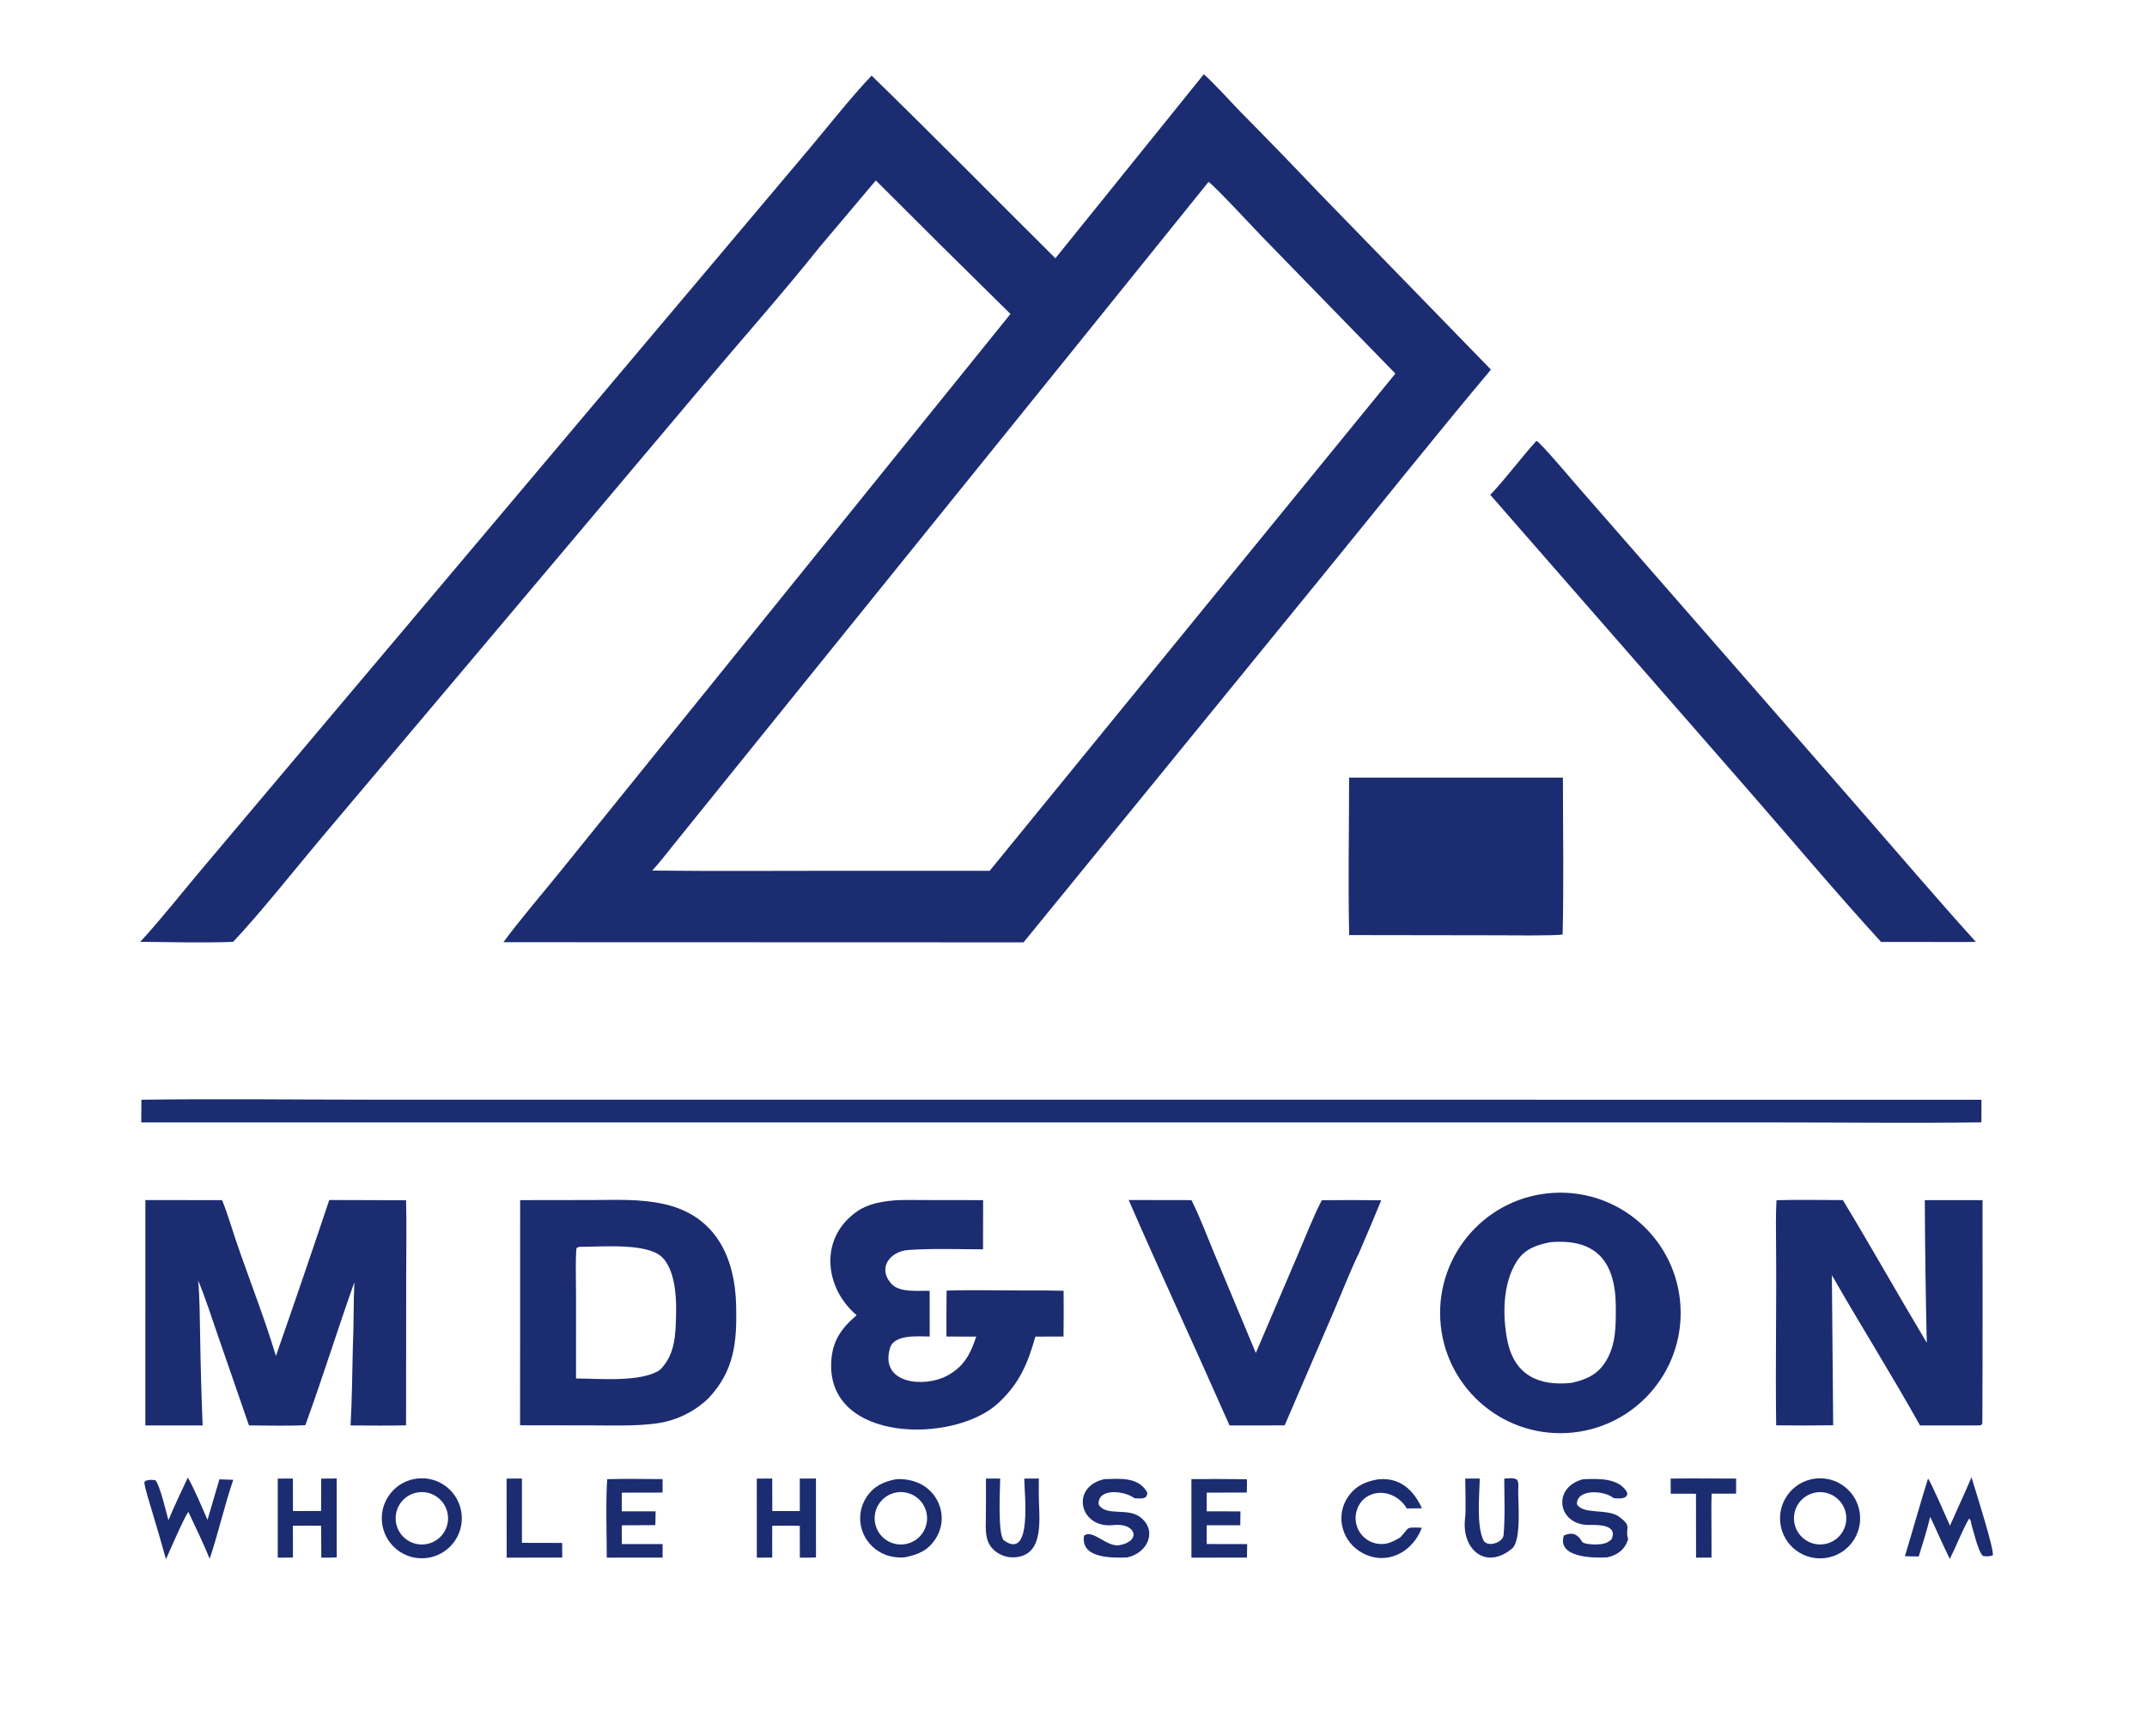
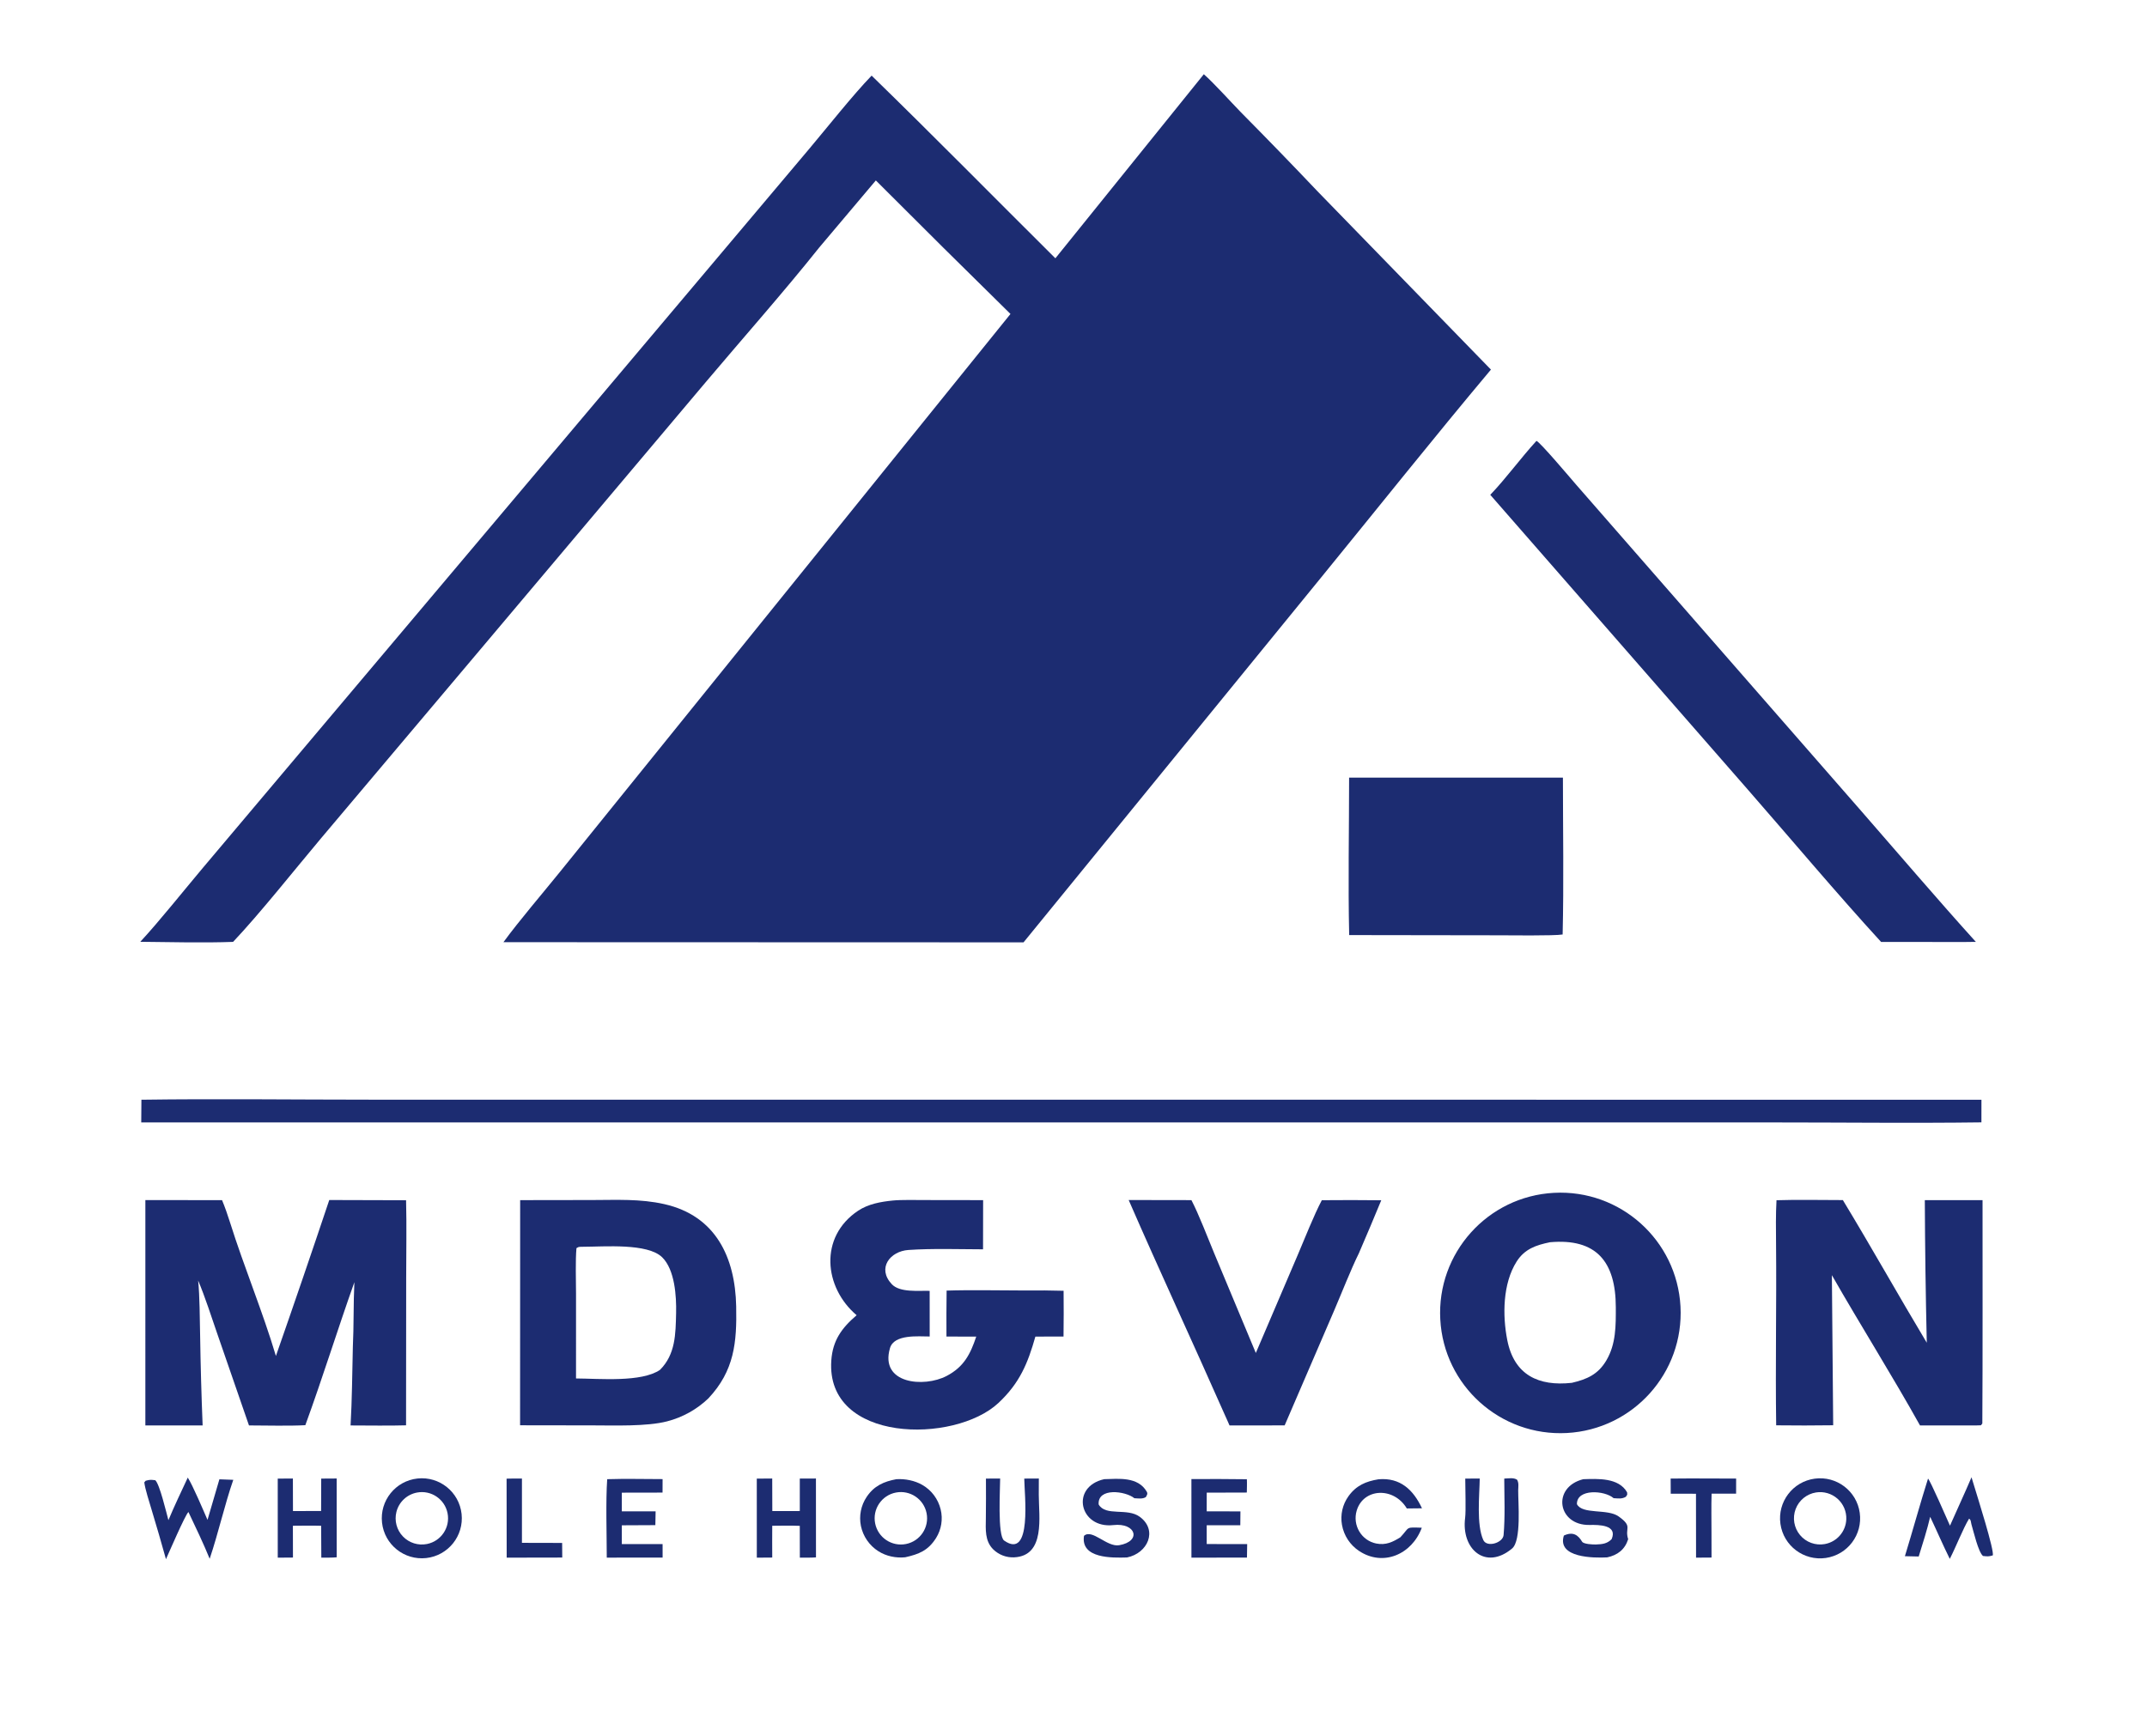
<svg xmlns="http://www.w3.org/2000/svg" version="1.1" style="display: block;" viewBox="0 0 2048 1656" width="784" height="634" preserveAspectRatio="none">
  <path transform="translate(0,0)" fill="rgb(28,44,113)" d="M 1148.32 70.82 C 1158.23 79.593 1173.67 96.833 1183.69 107.123 C 1208.37 132.042 1232.78 157.229 1256.92 182.679 L 1422.19 352.623 C 1367.95 417.246 1313.75 485.325 1260.35 550.784 L 976.349 899.064 L 480.223 898.905 C 494.946 878.709 517.746 852.128 533.895 832.136 L 639.187 701.751 L 963.886 299.54 C 920.86 257.292 878.048 214.826 835.451 172.145 L 781.5 236.093 C 748.213 277.891 707.346 324.102 672.598 365.297 L 458.995 618.688 L 306.069 799.98 C 281.272 829.447 248.066 871.397 222.342 898.617 C 195.744 899.631 160.7 898.848 133.819 898.538 C 152.25 878.656 175.394 849.491 193.43 828.092 L 309.877 689.979 L 666.078 267.561 L 772.046 141.836 C 789.631 120.927 813.426 90.816 831.43 72.143 C 890.016 129.138 948.643 188.719 1006.72 246.425 L 1148.32 70.82 z" />
-   <path transform="translate(0,0)" fill="rgb(255,255,255)" d="M 1152.8 173.553 C 1158.13 176.795 1196.49 218.163 1203.35 225.258 L 1331.04 356.428 L 944.042 830.801 L 802.5 830.778 C 742.552 830.796 682.019 831.242 622.117 830.573 C 628.47 823.943 637.795 811.781 643.806 804.344 L 682.318 756.61 L 801.041 609.528 L 1024.46 332.809 L 1152.8 173.553 z" />
  <path transform="translate(0,0)" fill="rgb(28,44,113)" d="M 1482.34 1138.04 C 1545.59 1134.68 1599.59 1183.21 1603 1246.45 C 1606.4 1309.7 1557.91 1363.73 1494.67 1367.18 C 1431.37 1370.62 1377.27 1322.08 1373.87 1258.78 C 1370.46 1195.48 1419.04 1141.41 1482.34 1138.04 z" />
  <path transform="translate(0,0)" fill="rgb(255,255,255)" d="M 1478.5 1185.18 C 1522.74 1181.23 1541.21 1203.72 1541.3 1247.13 C 1541.34 1264.69 1541.58 1282.25 1532.22 1298.03 C 1524.34 1311.31 1513.81 1315.92 1499.36 1319.31 C 1467.7 1322.78 1444.33 1311.97 1437.77 1278.53 C 1433.15 1255.01 1433.39 1224.66 1446.67 1203.66 C 1454.3 1191.6 1465.17 1187.93 1478.5 1185.18 z" />
  <path transform="translate(0,0)" fill="rgb(28,44,113)" d="M 1465.62 420.627 C 1468.9 421.562 1499.03 457.315 1503.29 462.204 L 1577.03 546.649 L 1775.51 773.873 C 1811.49 815.072 1848.11 858.121 1884.73 898.602 C 1870.26 898.889 1855.11 898.682 1840.58 898.705 L 1794.35 898.665 C 1752.46 852.943 1708.77 800.9 1667.7 753.87 L 1421.55 472.092 C 1435.61 457.581 1451.21 436.291 1465.62 420.627 z" />
  <path transform="translate(0,0)" fill="rgb(28,44,113)" d="M 496.174 1145.01 L 564.665 1144.91 C 588.362 1144.89 610.593 1143.59 633.764 1148.83 C 682.59 1159.89 701.288 1199.43 702.24 1246.32 C 702.94 1280.82 700.514 1307.71 675.662 1334.21 C 664.637 1344.73 651.103 1352.25 636.349 1356.06 C 617.015 1361.08 586.047 1359.93 565.24 1359.91 L 496.099 1359.81 L 496.174 1145.01 z" />
  <path transform="translate(0,0)" fill="rgb(255,255,255)" d="M 556.696 1189.49 C 576.36 1189.45 617.738 1185.89 631.651 1199.54 C 643.721 1211.38 645.293 1236.68 644.928 1252.64 C 644.467 1272.8 644.399 1292.1 629.55 1306.95 C 611.816 1319.04 571.766 1315.26 549.459 1315.14 L 549.466 1234.37 C 549.443 1222.5 548.807 1202.12 549.882 1190.81 C 552.476 1189.09 553.02 1189.68 556.696 1189.49 z" />
  <path transform="translate(0,0)" fill="rgb(28,44,113)" d="M 314.085 1144.9 L 387.352 1145.11 C 387.988 1169.04 387.453 1195.38 387.455 1219.45 L 387.335 1359.85 C 370.621 1360.37 351.315 1359.95 334.409 1359.97 C 335.814 1335.45 335.974 1309.9 336.575 1285.25 C 337.567 1265.05 337.041 1244.15 338.042 1223.28 C 322.039 1268.33 307.621 1314.89 291.256 1359.72 C 275.57 1360.58 253.65 1359.97 237.493 1359.95 L 207.171 1272.24 C 201.512 1255.93 195.679 1237.44 189.015 1221.71 C 190.553 1236.96 190.549 1258.37 190.895 1273.95 C 191.334 1302.62 192.133 1331.29 193.291 1359.95 L 138.66 1359.98 L 138.667 1144.98 L 211.805 1145 C 214.524 1151.48 217.392 1159.79 219.503 1166.52 C 232.764 1208.76 250.595 1251.35 263.183 1293.69 C 280.48 1244.2 297.447 1194.61 314.085 1144.9 z" />
  <path transform="translate(0,0)" fill="rgb(28,44,113)" d="M 134.893 1049.21 C 206.99 1048.2 281.482 1049.16 353.726 1049.16 L 784.063 1049.16 L 1890.08 1049.24 L 1890.05 1070.81 C 1824.51 1071.67 1757.11 1070.87 1691.46 1070.87 L 1303.32 1070.87 L 134.726 1070.88 L 134.893 1049.21 z" />
  <path transform="translate(0,0)" fill="rgb(28,44,113)" d="M 1694.59 1145.1 C 1714.53 1144.43 1737.69 1144.98 1757.88 1144.96 C 1785.06 1189.78 1810.92 1236.02 1837.93 1281.06 C 1836.89 1235.72 1836.26 1190.37 1836.06 1145.02 L 1891.13 1145.01 C 1891.1 1200.73 1891.33 1298.29 1890.92 1358.13 C 1890.48 1358.69 1890.03 1359.25 1889.59 1359.81 L 1884.25 1359.98 L 1831.48 1359.97 C 1805.01 1312.48 1774.64 1264.23 1747.41 1216.6 L 1748.66 1359.8 C 1730.53 1360.05 1712.41 1360.07 1694.28 1359.85 C 1693.46 1302.24 1694.71 1244.33 1694.16 1186.69 C 1694.03 1173.14 1693.83 1158.55 1694.59 1145.1 z" />
  <path transform="translate(0,0)" fill="rgb(28,44,113)" d="M 1286.9 741.925 L 1490.85 741.915 C 1490.87 790.88 1491.76 842.829 1490.58 891.554 C 1483 892.946 1438.3 892.333 1427.85 892.331 L 1286.97 892.125 C 1285.85 843.571 1286.9 790.819 1286.9 741.925 z" />
  <path transform="translate(0,0)" fill="rgb(28,44,113)" d="M 851.616 1145.38 C 859.375 1144.57 874.51 1144.92 882.709 1144.93 L 937.792 1145.01 L 937.712 1191.93 C 914.961 1191.85 889.183 1191.02 866.556 1192.55 C 849.108 1193.74 836.358 1209.86 850.616 1225.15 C 858.344 1233.43 876.172 1231.21 886.798 1231.56 L 886.824 1275.1 C 876.106 1275.1 852.877 1272.71 848.944 1286.18 C 838.944 1320.41 881.485 1324.08 903.045 1312.72 C 919.382 1304.12 925.543 1292.18 931.23 1275.22 L 902.819 1275.15 C 902.723 1260.54 902.77 1245.93 902.962 1231.32 C 926.797 1230.54 954.37 1231.22 978.5 1231.21 C 990.516 1231.06 1002.53 1231.15 1014.55 1231.49 C 1014.7 1246.04 1014.68 1260.59 1014.48 1275.13 L 987.637 1275.2 C 980.451 1300.6 972.752 1319.45 952.451 1338.47 C 910.508 1377.75 787.431 1376.81 792.981 1297.89 C 794.318 1278.87 802.814 1267.05 817.137 1254.8 C 785.915 1228.31 781.114 1180.13 818.495 1155.15 C 828.199 1148.66 840.066 1146.54 851.616 1145.38 z" />
  <path transform="translate(0,0)" fill="rgb(28,44,113)" d="M 1076.63 1144.9 L 1136.49 1145 C 1143.57 1158.63 1152.02 1180.8 1158.24 1195.77 L 1197.92 1290.83 L 1237.88 1197.33 C 1244.3 1182.32 1253.45 1159.06 1260.87 1145.08 C 1279.77 1144.9 1298.67 1144.92 1317.57 1145.13 C 1310.6 1162.03 1303.49 1178.87 1296.24 1195.65 C 1288.81 1210.59 1279.46 1234.48 1272.65 1250.3 L 1225.42 1359.92 L 1172.82 1359.96 C 1171.45 1356.64 1169.87 1353.35 1168.42 1350.06 C 1138.19 1281.54 1106.52 1213.56 1076.63 1144.9 z" />
  <path transform="translate(0,0)" fill="rgb(28,44,113)" d="M 1731.03 1410.74 C 1751.87 1407.92 1771.07 1422.47 1773.99 1443.3 C 1776.91 1464.13 1762.44 1483.39 1741.62 1486.4 C 1720.68 1489.43 1701.26 1474.85 1698.33 1453.89 C 1695.39 1432.93 1710.06 1413.58 1731.03 1410.74 z" />
  <path transform="translate(0,0)" fill="rgb(255,255,255)" d="M 1732.32 1423.89 C 1739.69 1422.73 1747.19 1424.93 1752.78 1429.88 C 1758.36 1434.83 1761.44 1442.02 1761.16 1449.47 C 1760.73 1461.21 1752.19 1471.06 1740.63 1473.14 C 1731.79 1474.73 1722.77 1471.45 1717.02 1464.54 C 1711.27 1457.64 1709.67 1448.18 1712.83 1439.77 C 1716 1431.36 1723.44 1425.29 1732.32 1423.89 z" />
  <path transform="translate(0,0)" fill="rgb(28,44,113)" d="M 854.974 1411.26 C 863.386 1410.72 872.511 1412.51 879.86 1416.74 C 888.616 1421.81 894.912 1430.24 897.28 1440.07 C 899.57 1449.38 897.992 1459.22 892.907 1467.35 C 885.349 1479.35 876.582 1482.79 863.48 1485.74 C 854.646 1486.63 845.436 1484.77 837.893 1479.98 C 829.315 1474.54 823.305 1465.86 821.23 1455.92 C 819.25 1446.28 821.236 1436.25 826.739 1428.09 C 833.811 1417.55 843.023 1413.52 854.974 1411.26 z" />
  <path transform="translate(0,0)" fill="rgb(255,255,255)" d="M 854.596 1423.99 C 868.115 1421.39 881.197 1430.2 883.867 1443.7 C 886.537 1457.21 877.792 1470.33 864.299 1473.07 C 850.713 1475.82 837.477 1467 834.789 1453.4 C 832.1 1439.8 840.984 1426.61 854.596 1423.99 z" />
  <path transform="translate(0,0)" fill="rgb(28,44,113)" d="M 398.27 1410.59 C 419.202 1408.34 438.008 1423.45 440.303 1444.38 C 442.597 1465.31 427.515 1484.15 406.591 1486.48 C 385.61 1488.82 366.713 1473.69 364.411 1452.7 C 362.11 1431.72 377.28 1412.85 398.27 1410.59 z" />
  <path transform="translate(0,0)" fill="rgb(255,255,255)" d="M 397.795 1423.99 C 411.298 1421.46 424.308 1430.3 426.934 1443.79 C 429.56 1457.27 420.818 1470.35 407.355 1473.07 C 398.956 1474.77 390.27 1472.06 384.339 1465.87 C 378.409 1459.68 376.06 1450.89 378.116 1442.57 C 380.467 1433.05 388.161 1425.79 397.795 1423.99 z" />
  <path transform="translate(0,0)" fill="rgb(28,44,113)" d="M 179.113 1409.72 C 183.975 1417.27 194.103 1441.33 197.942 1450.07 L 209.279 1411.36 L 222.532 1411.85 C 214.383 1435.23 208.223 1462.89 200.007 1487.18 C 194.465 1473.46 186.123 1455.94 179.744 1442.55 C 176.535 1445.51 161.114 1481.46 158.313 1487.56 C 153.935 1471.81 149.375 1456.11 144.633 1440.46 C 142.538 1433.36 138.513 1421.04 137.633 1414.3 L 138.936 1412.74 C 143.141 1411.63 143.773 1411.72 148.115 1412.23 C 152.232 1415.79 158.715 1443.25 160.65 1450.35 C 165.979 1437.56 173.192 1422.36 179.113 1409.72 z" />
  <path transform="translate(0,0)" fill="rgb(28,44,113)" d="M 1839.13 1410.66 C 1841.34 1412.74 1857.29 1449.39 1860.07 1455.59 C 1866.89 1440.06 1873.92 1425.13 1880.6 1409.42 L 1883.43 1418.66 C 1885.93 1427.03 1902.84 1480.26 1900.84 1483.98 C 1896.72 1485.15 1895.86 1484.95 1891.55 1484.5 C 1887.04 1480.69 1882.64 1461.41 1880.52 1454.28 C 1879.8 1451.31 1880.16 1450.16 1878.28 1448.89 C 1872.45 1458.51 1865.8 1475.81 1859.88 1487.26 C 1853.57 1474.61 1847.38 1460.17 1841.17 1447.14 C 1838.68 1458.11 1833.69 1474.04 1830.23 1485.01 L 1817.07 1484.71 C 1824.6 1460.07 1831.37 1435.29 1839.13 1410.66 z" />
  <path transform="translate(0,0)" fill="rgb(28,44,113)" d="M 762.916 1410.66 L 778.314 1410.6 L 778.356 1485.85 C 774.093 1486.21 767.426 1486.08 762.964 1486.13 L 762.903 1455.76 C 754.303 1455.4 745.268 1455.62 736.629 1455.68 C 736.498 1465.7 736.621 1475.97 736.63 1486.01 L 721.921 1486.12 L 721.891 1410.71 L 736.61 1410.6 L 736.697 1441.65 L 762.924 1441.62 L 762.916 1410.66 z" />
  <path transform="translate(0,0)" fill="rgb(28,44,113)" d="M 1053.32 1411.22 C 1066.98 1410.88 1085.48 1408.62 1093.88 1423.17 C 1095.08 1425.25 1093.93 1426.63 1092.96 1428.35 C 1089.75 1430.29 1086.03 1429.58 1082.07 1429.4 C 1073.48 1422.43 1046.85 1419.06 1047.99 1435.34 C 1054.72 1447.02 1075.23 1438.23 1087.27 1447.16 C 1104.64 1460.03 1094.86 1481.95 1075 1485.93 C 1060.97 1486.33 1030.68 1487.08 1034.01 1465.3 C 1041.75 1458.25 1055.84 1476.24 1067.54 1474.24 C 1089.08 1470.57 1083.76 1452.57 1061.99 1455.03 C 1029.85 1458.66 1020.54 1418.58 1053.32 1411.22 z" />
  <path transform="translate(0,0)" fill="rgb(28,44,113)" d="M 1510.23 1411.25 C 1523.92 1410.85 1544.02 1409.59 1552.07 1423.76 C 1552.22 1426.79 1552.57 1425.41 1550.87 1428.03 C 1547.07 1430.29 1543.78 1429.58 1539.21 1429.36 C 1530.61 1421.78 1503.91 1420.17 1504.21 1435.06 C 1509.41 1445.18 1533.3 1439.15 1543.96 1446.75 C 1558.02 1456.78 1549.48 1457.45 1553.1 1468.47 C 1550 1478.36 1542.95 1483.74 1533.07 1485.84 C 1520.44 1486.53 1485.03 1486.38 1491.75 1465.03 C 1500.52 1460.92 1505.4 1464.58 1509.16 1470.89 C 1510.53 1473.19 1519.45 1473.66 1522.48 1473.53 C 1528.19 1473.28 1532.93 1472.95 1537.31 1468.46 C 1543.24 1454.77 1525.11 1454.73 1516.37 1454.91 C 1485.72 1455.55 1479.95 1418.93 1510.23 1411.25 z" />
  <path transform="translate(0,0)" fill="rgb(28,44,113)" d="M 264.934 1410.7 L 279.383 1410.6 L 279.458 1441.65 L 306.293 1441.59 L 306.403 1410.68 L 321.161 1410.59 L 321.188 1485.76 C 317.701 1486.19 310.322 1486.08 306.498 1486.11 L 306.339 1455.69 C 297.507 1455.43 288.245 1455.62 279.378 1455.67 L 279.449 1486.01 L 264.95 1486.12 L 264.934 1410.7 z" />
  <path transform="translate(0,0)" fill="rgb(28,44,113)" d="M 579.204 1411.24 C 595.663 1410.68 615.375 1411.15 632.039 1411.16 L 631.991 1424.03 L 593.156 1424.1 L 593.136 1441.93 L 625.385 1441.94 L 625.133 1455.09 L 593.15 1455.24 L 593.136 1473.15 L 632.039 1473.16 L 632.057 1486.04 L 578.788 1486.08 C 578.771 1464.56 577.736 1431.98 579.204 1411.24 z" />
  <path transform="translate(0,0)" fill="rgb(28,44,113)" d="M 1136.47 1411.13 C 1154.1 1411.01 1171.74 1411.07 1189.38 1411.29 C 1189.59 1415.22 1189.39 1419.98 1189.33 1423.98 L 1151.09 1424.09 L 1151.06 1441.91 L 1183.24 1441.97 L 1183.11 1455.17 L 1151.06 1455.2 L 1151.07 1473.12 L 1189.67 1473.17 L 1189.46 1486.03 L 1136.5 1486.11 L 1136.47 1411.13 z" />
  <path transform="translate(0,0)" fill="rgb(28,44,113)" d="M 1314.91 1411.34 C 1335.71 1409.5 1348.21 1421.47 1356.41 1439.02 L 1341.95 1439.17 C 1329.41 1418.24 1300.45 1419.78 1294.12 1441.29 C 1292.12 1448.02 1293.07 1455.29 1296.72 1461.29 C 1300.22 1467.12 1306.01 1471.22 1312.67 1472.59 C 1321.86 1474.44 1328.45 1471.25 1335.8 1466.66 C 1345.18 1456.64 1340.13 1457.05 1356.24 1457.55 C 1346.86 1482.97 1319.35 1495.01 1296.31 1479.65 C 1287.74 1473.93 1281.88 1464.96 1280.09 1454.81 C 1278.38 1445.21 1280.64 1435.34 1286.34 1427.43 C 1293.69 1417.2 1302.96 1413.3 1314.91 1411.34 z" />
  <path transform="translate(0,0)" fill="rgb(28,44,113)" d="M 977.032 1410.67 L 990.927 1410.6 L 990.881 1426.25 C 990.908 1447.08 997.356 1484.29 967.438 1485.81 C 959.991 1486.16 952.732 1483.4 947.405 1478.18 C 939.289 1470.1 940.249 1459.09 940.393 1448.58 C 940.567 1435.95 940.541 1423.34 940.48 1410.71 C 944.734 1410.55 949.724 1410.64 954.039 1410.62 C 954.081 1419.6 951.324 1465.2 957.837 1469.79 C 984.787 1488.77 977.146 1425.41 977.032 1410.67 z" />
  <path transform="translate(0,0)" fill="rgb(28,44,113)" d="M 1434.89 1410.67 C 1439.11 1410.47 1443.8 1409.6 1447.08 1411.72 C 1448.93 1414.67 1448.3 1418.07 1448.19 1421.75 C 1448.06 1433.08 1451.43 1469.76 1442.39 1477.35 C 1417.08 1498.57 1393.66 1477.91 1397.58 1448.08 C 1398.43 1441.61 1397.69 1419.37 1397.69 1410.69 L 1411.5 1410.61 C 1411.27 1426.55 1408.25 1454.55 1414.87 1469.22 C 1418.26 1476.76 1433.61 1472.02 1434.26 1464.55 C 1435.78 1447.01 1434.98 1428.46 1434.89 1410.67 z" />
  <path transform="translate(0,0)" fill="rgb(28,44,113)" d="M 1593.62 1410.65 C 1614.34 1410.42 1635.34 1410.62 1656.08 1410.66 L 1656.05 1425.06 L 1632.68 1425.04 C 1632.29 1437.03 1632.57 1450.41 1632.57 1462.5 L 1632.61 1486.01 L 1617.85 1486.11 L 1617.78 1425.14 L 1593.7 1425.08 L 1593.62 1410.65 z" />
  <path transform="translate(0,0)" fill="rgb(28,44,113)" d="M 483.229 1410.74 C 487.917 1410.55 493.139 1410.64 497.876 1410.62 L 497.872 1471.97 L 536.222 1472.06 L 536.33 1486.01 L 483.317 1486.11 L 483.229 1410.74 z" />
</svg>
